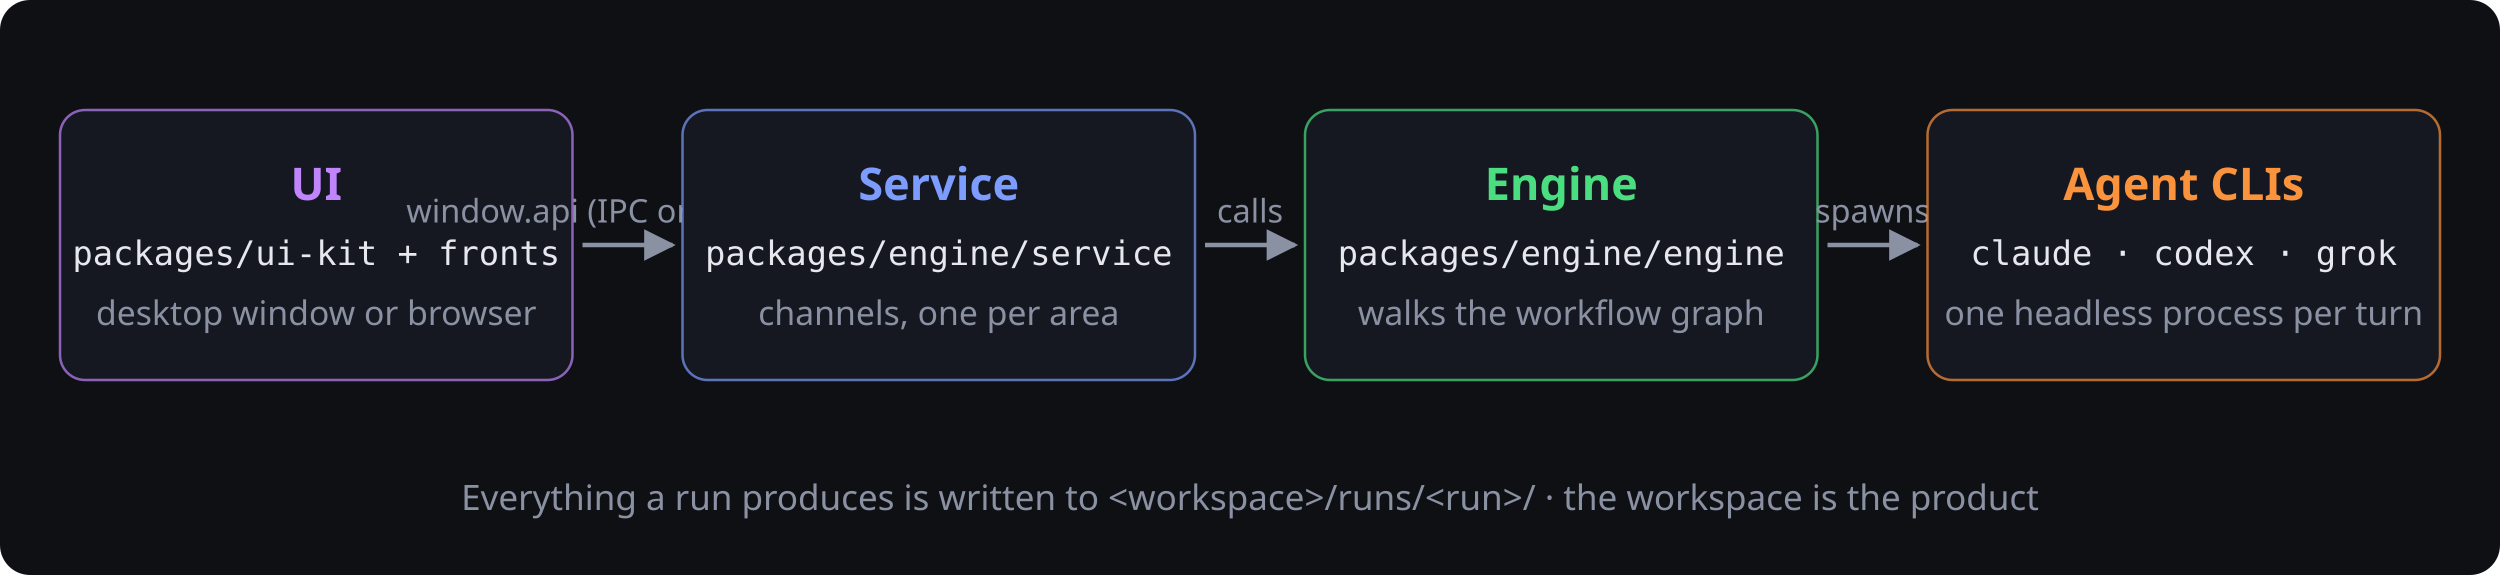
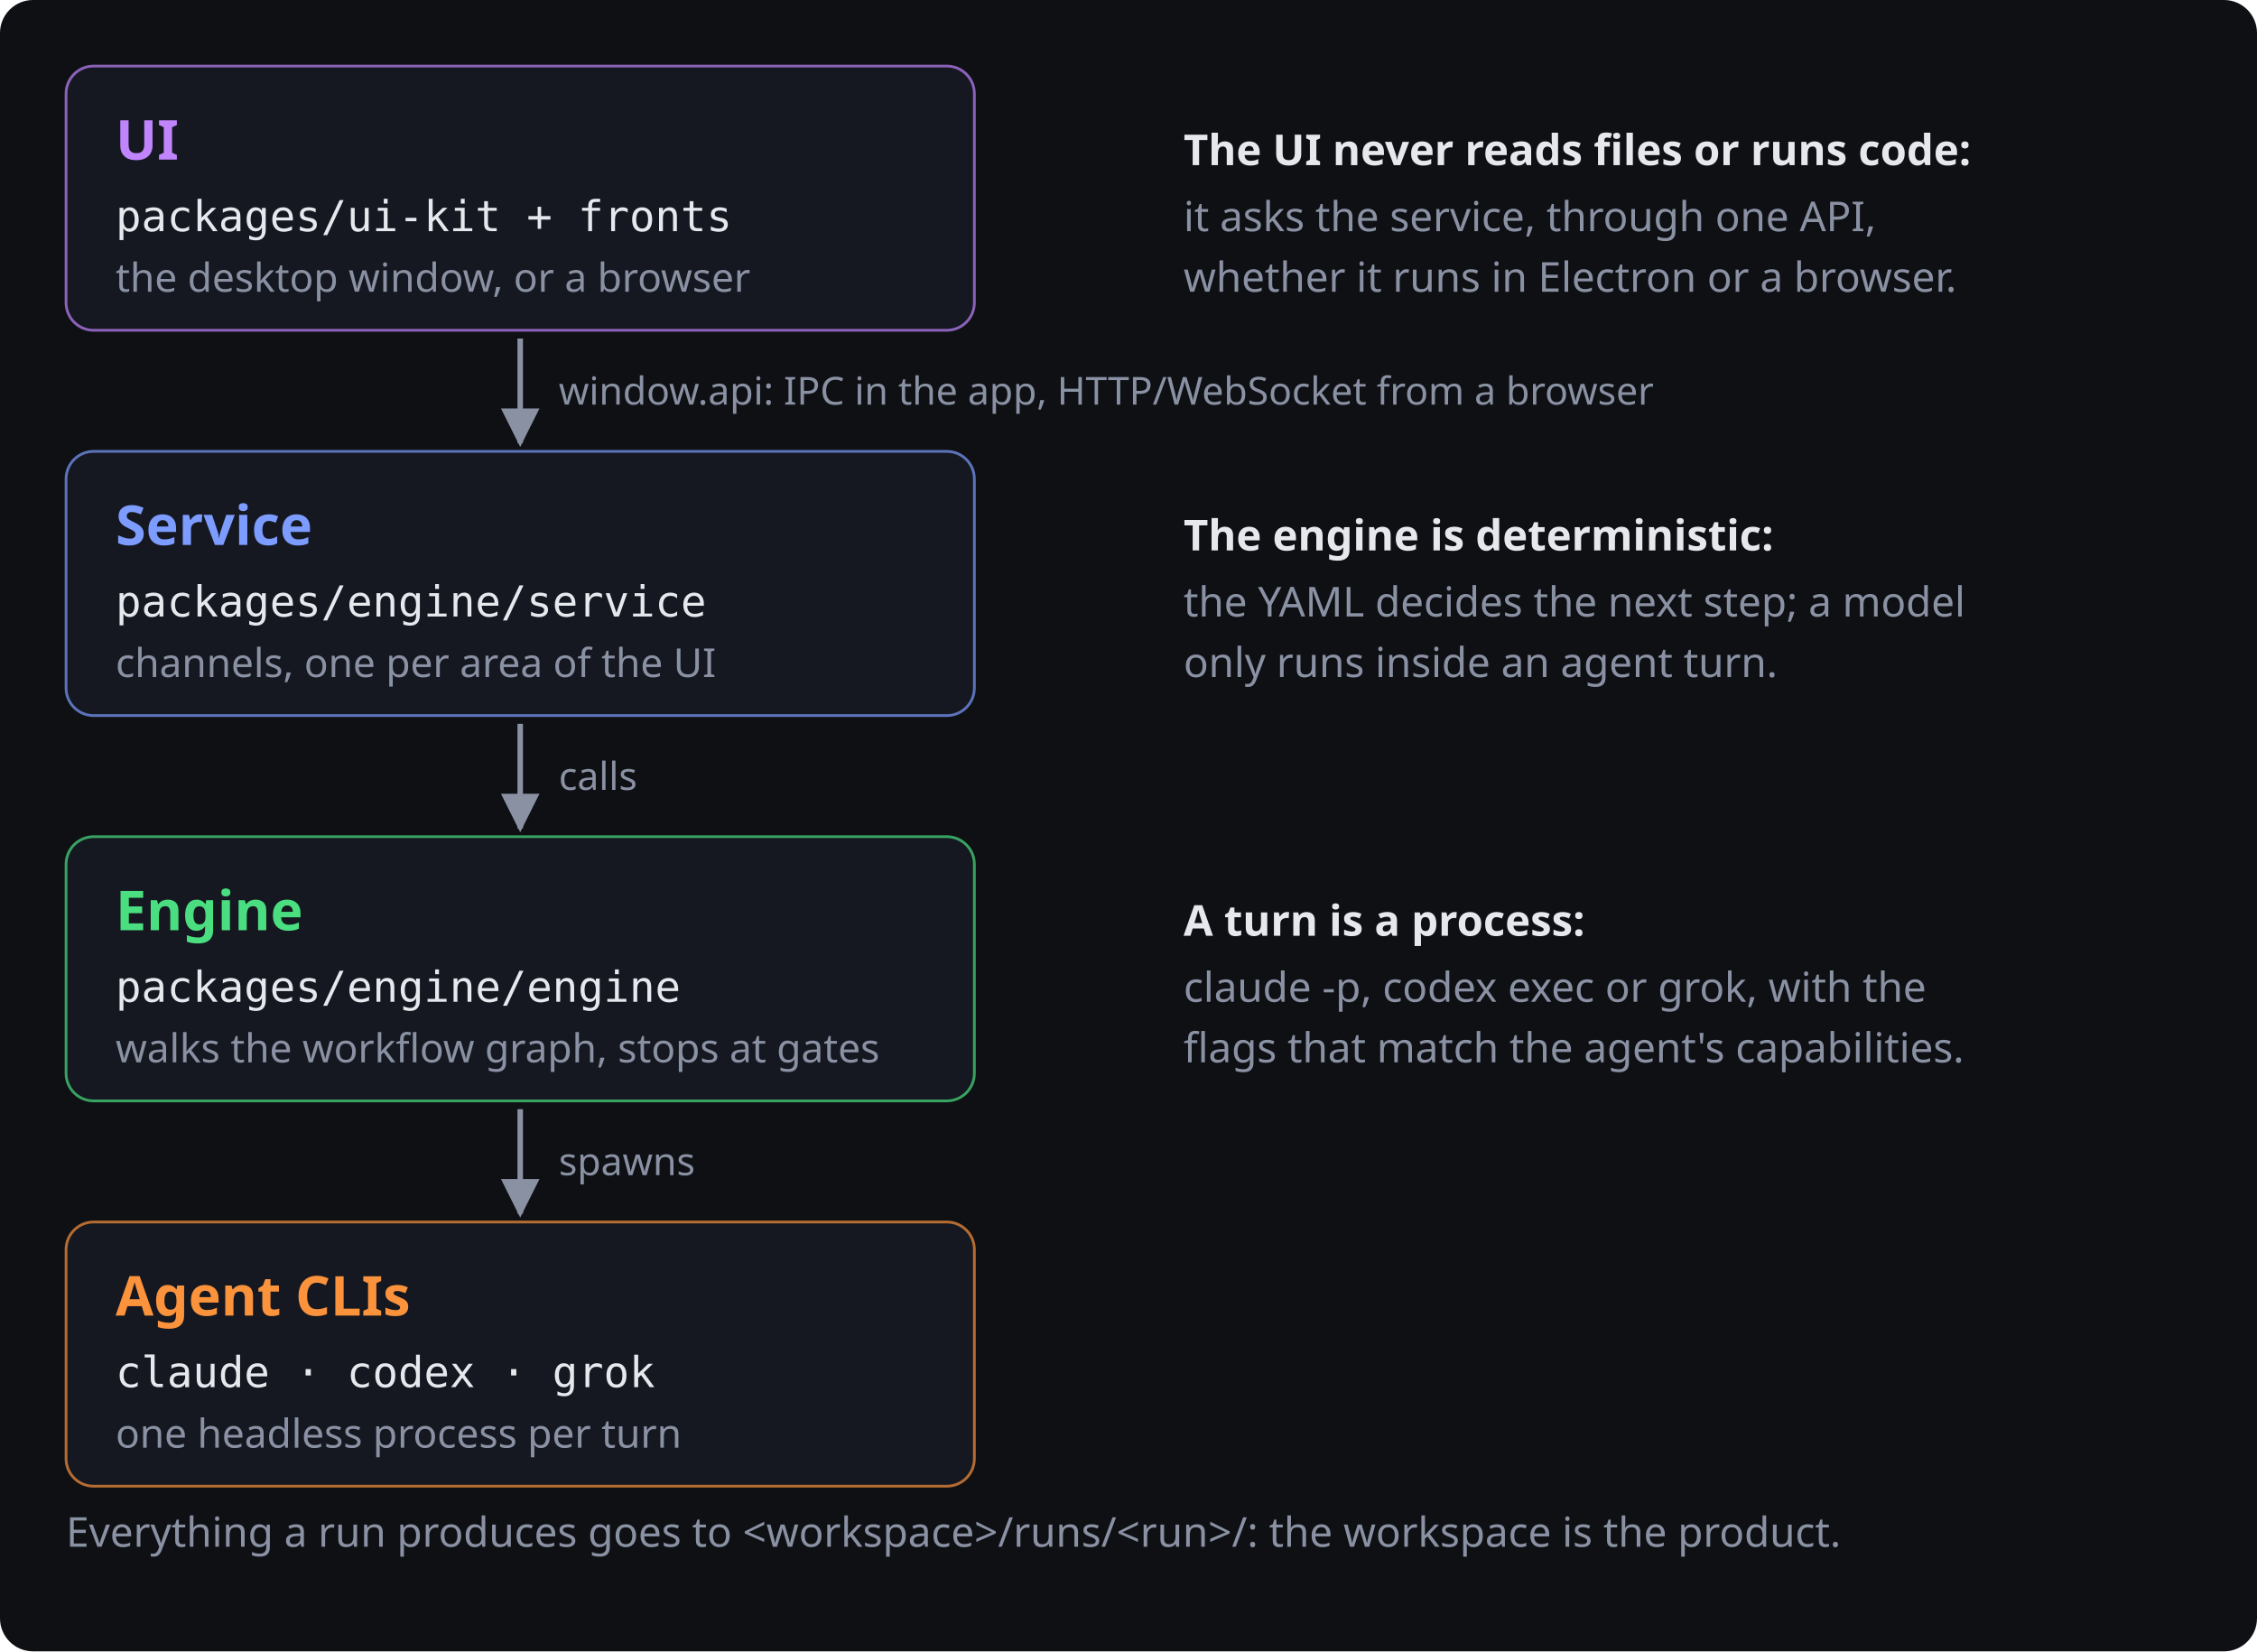
- <svg xmlns="http://www.w3.org/2000/svg" viewBox="0 0 1000 230" font-family="Segoe UI, system-ui, sans-serif" font-size="15">
-   <rect width="1000" height="230" rx="12" fill="#0e1014" />
+ <svg xmlns="http://www.w3.org/2000/svg" viewBox="0 0 820 600" width="820" height="600" font-family="Segoe UI, system-ui, sans-serif" font-size="16">
+   <rect width="820" height="600" rx="12" fill="#0e1014" />
  <defs>
    <marker id="a-g" viewBox="0 0 10 10" refX="9" refY="5" markerWidth="7" markerHeight="7" orient="auto-start-reverse">
      <path d="M0 0L10 5L0 10z" fill="#8a91a3" />
    </marker>
    <marker id="a-ok" viewBox="0 0 10 10" refX="9" refY="5" markerWidth="7" markerHeight="7" orient="auto-start-reverse">
      <path d="M0 0L10 5L0 10z" fill="#4ade80" />
    </marker>
    <marker id="a-warn" viewBox="0 0 10 10" refX="9" refY="5" markerWidth="7" markerHeight="7" orient="auto-start-reverse">
      <path d="M0 0L10 5L0 10z" fill="#fb923c" />
    </marker>
    <marker id="a-bad" viewBox="0 0 10 10" refX="9" refY="5" markerWidth="7" markerHeight="7" orient="auto-start-reverse">
      <path d="M0 0L10 5L0 10z" fill="#f87171" />
    </marker>
    <marker id="a-acc" viewBox="0 0 10 10" refX="9" refY="5" markerWidth="7" markerHeight="7" orient="auto-start-reverse">
      <path d="M0 0L10 5L0 10z" fill="#7c9cff" />
    </marker>
  </defs>
-   <rect x="24" y="44" width="205" height="108" rx="10" fill="#151820" stroke="#c084fc" stroke-opacity="0.7" />
-   <text x="126.5" y="80" fill="#c084fc" font-size="18" font-weight="700" text-anchor="middle">UI</text>
-   <text x="126.5" y="106" fill="#e6e8ee" font-size="13.5" font-weight="400" text-anchor="middle" font-family="Cascadia Code, Consolas, SF Mono, Menlo, monospace">packages/ui-kit + fronts</text>
-   <text x="126.5" y="130" fill="#8a91a3" font-size="13.5" font-weight="400" text-anchor="middle">desktop window or browser</text>
-   <line x1="233" y1="98" x2="269" y2="98" stroke="#8a91a3" stroke-width="1.8" marker-end="url(#a-g)" />
-   <text x="251" y="89" fill="#8a91a3" font-size="13" font-weight="400" text-anchor="middle">window.api (IPC or HTTP/WS)</text>
-   <rect x="273" y="44" width="205" height="108" rx="10" fill="#151820" stroke="#7c9cff" stroke-opacity="0.7" />
-   <text x="375.5" y="80" fill="#7c9cff" font-size="18" font-weight="700" text-anchor="middle">Service</text>
-   <text x="375.5" y="106" fill="#e6e8ee" font-size="13.5" font-weight="400" text-anchor="middle" font-family="Cascadia Code, Consolas, SF Mono, Menlo, monospace">packages/engine/service</text>
-   <text x="375.5" y="130" fill="#8a91a3" font-size="13.5" font-weight="400" text-anchor="middle">channels, one per area</text>
-   <line x1="482" y1="98" x2="518" y2="98" stroke="#8a91a3" stroke-width="1.8" marker-end="url(#a-g)" />
-   <text x="500" y="89" fill="#8a91a3" font-size="13" font-weight="400" text-anchor="middle">calls</text>
-   <rect x="522" y="44" width="205" height="108" rx="10" fill="#151820" stroke="#4ade80" stroke-opacity="0.7" />
-   <text x="624.5" y="80" fill="#4ade80" font-size="18" font-weight="700" text-anchor="middle">Engine</text>
-   <text x="624.5" y="106" fill="#e6e8ee" font-size="13.5" font-weight="400" text-anchor="middle" font-family="Cascadia Code, Consolas, SF Mono, Menlo, monospace">packages/engine/engine</text>
-   <text x="624.5" y="130" fill="#8a91a3" font-size="13.5" font-weight="400" text-anchor="middle">walks the workflow graph</text>
-   <line x1="731" y1="98" x2="767" y2="98" stroke="#8a91a3" stroke-width="1.8" marker-end="url(#a-g)" />
-   <text x="749" y="89" fill="#8a91a3" font-size="13" font-weight="400" text-anchor="middle">spawns</text>
-   <rect x="771" y="44" width="205" height="108" rx="10" fill="#151820" stroke="#fb923c" stroke-opacity="0.7" />
-   <text x="873.5" y="80" fill="#fb923c" font-size="18" font-weight="700" text-anchor="middle">Agent CLIs</text>
-   <text x="873.5" y="106" fill="#e6e8ee" font-size="13.5" font-weight="400" text-anchor="middle" font-family="Cascadia Code, Consolas, SF Mono, Menlo, monospace">claude · codex · grok</text>
-   <text x="873.5" y="130" fill="#8a91a3" font-size="13.5" font-weight="400" text-anchor="middle">one headless process per turn</text>
-   <text x="500" y="204" fill="#8a91a3" font-size="14" font-weight="400" text-anchor="middle">Everything a run produces is written to &lt;workspace&gt;/runs/&lt;run&gt;/ · the workspace is the product</text>
+   <rect x="24" y="24" width="330" height="96" rx="10" fill="#151820" stroke="#c084fc" stroke-opacity="0.7" />
+   <text x="42" y="58" fill="#c084fc" font-size="20" font-weight="700" text-anchor="start">UI</text>
+   <text x="42" y="84" fill="#e6e8ee" font-size="15.5" font-weight="400" text-anchor="start" font-family="Cascadia Code, Consolas, SF Mono, Menlo, monospace">packages/ui-kit + fronts</text>
+   <text x="42" y="106" fill="#8a91a3" font-size="14.5" font-weight="400" text-anchor="start">the desktop window, or a browser</text>
+   <line x1="189" y1="123" x2="189" y2="161" stroke="#8a91a3" stroke-width="2" marker-end="url(#a-g)" />
+   <text x="203" y="147" fill="#8a91a3" font-size="14" font-weight="400" text-anchor="start">window.api: IPC in the app, HTTP/WebSocket from a browser</text>
+   <rect x="24" y="164" width="330" height="96" rx="10" fill="#151820" stroke="#7c9cff" stroke-opacity="0.7" />
+   <text x="42" y="198" fill="#7c9cff" font-size="20" font-weight="700" text-anchor="start">Service</text>
+   <text x="42" y="224" fill="#e6e8ee" font-size="15.5" font-weight="400" text-anchor="start" font-family="Cascadia Code, Consolas, SF Mono, Menlo, monospace">packages/engine/service</text>
+   <text x="42" y="246" fill="#8a91a3" font-size="14.5" font-weight="400" text-anchor="start">channels, one per area of the UI</text>
+   <line x1="189" y1="263" x2="189" y2="301" stroke="#8a91a3" stroke-width="2" marker-end="url(#a-g)" />
+   <text x="203" y="287" fill="#8a91a3" font-size="14" font-weight="400" text-anchor="start">calls</text>
+   <rect x="24" y="304" width="330" height="96" rx="10" fill="#151820" stroke="#4ade80" stroke-opacity="0.7" />
+   <text x="42" y="338" fill="#4ade80" font-size="20" font-weight="700" text-anchor="start">Engine</text>
+   <text x="42" y="364" fill="#e6e8ee" font-size="15.5" font-weight="400" text-anchor="start" font-family="Cascadia Code, Consolas, SF Mono, Menlo, monospace">packages/engine/engine</text>
+   <text x="42" y="386" fill="#8a91a3" font-size="14.5" font-weight="400" text-anchor="start">walks the workflow graph, stops at gates</text>
+   <line x1="189" y1="403" x2="189" y2="441" stroke="#8a91a3" stroke-width="2" marker-end="url(#a-g)" />
+   <text x="203" y="427" fill="#8a91a3" font-size="14" font-weight="400" text-anchor="start">spawns</text>
+   <rect x="24" y="444" width="330" height="96" rx="10" fill="#151820" stroke="#fb923c" stroke-opacity="0.7" />
+   <text x="42" y="478" fill="#fb923c" font-size="20" font-weight="700" text-anchor="start">Agent CLIs</text>
+   <text x="42" y="504" fill="#e6e8ee" font-size="15.5" font-weight="400" text-anchor="start" font-family="Cascadia Code, Consolas, SF Mono, Menlo, monospace">claude · codex · grok</text>
+   <text x="42" y="526" fill="#8a91a3" font-size="14.5" font-weight="400" text-anchor="start">one headless process per turn</text>
+   <text x="24" y="562" fill="#8a91a3" font-size="15" font-weight="400" text-anchor="start">Everything a run produces goes to &lt;workspace&gt;/runs/&lt;run&gt;/: the workspace is the product.</text>
+   <text x="430" y="60" fill="#e6e8ee" font-size="15.5" font-weight="600" text-anchor="start">The UI never reads files or runs code:</text>
+   <text x="430" y="84" fill="#8a91a3" font-size="15" font-weight="400" text-anchor="start">it asks the service, through one API,</text>
+   <text x="430" y="106" fill="#8a91a3" font-size="15" font-weight="400" text-anchor="start">whether it runs in Electron or a browser.</text>
+   <text x="430" y="200" fill="#e6e8ee" font-size="15.5" font-weight="600" text-anchor="start">The engine is deterministic:</text>
+   <text x="430" y="224" fill="#8a91a3" font-size="15" font-weight="400" text-anchor="start">the YAML decides the next step; a model</text>
+   <text x="430" y="246" fill="#8a91a3" font-size="15" font-weight="400" text-anchor="start">only runs inside an agent turn.</text>
+   <text x="430" y="340" fill="#e6e8ee" font-size="15.5" font-weight="600" text-anchor="start">A turn is a process:</text>
+   <text x="430" y="364" fill="#8a91a3" font-size="15" font-weight="400" text-anchor="start">claude -p, codex exec or grok, with the</text>
+   <text x="430" y="386" fill="#8a91a3" font-size="15" font-weight="400" text-anchor="start">flags that match the agent's capabilities.</text>
</svg>
